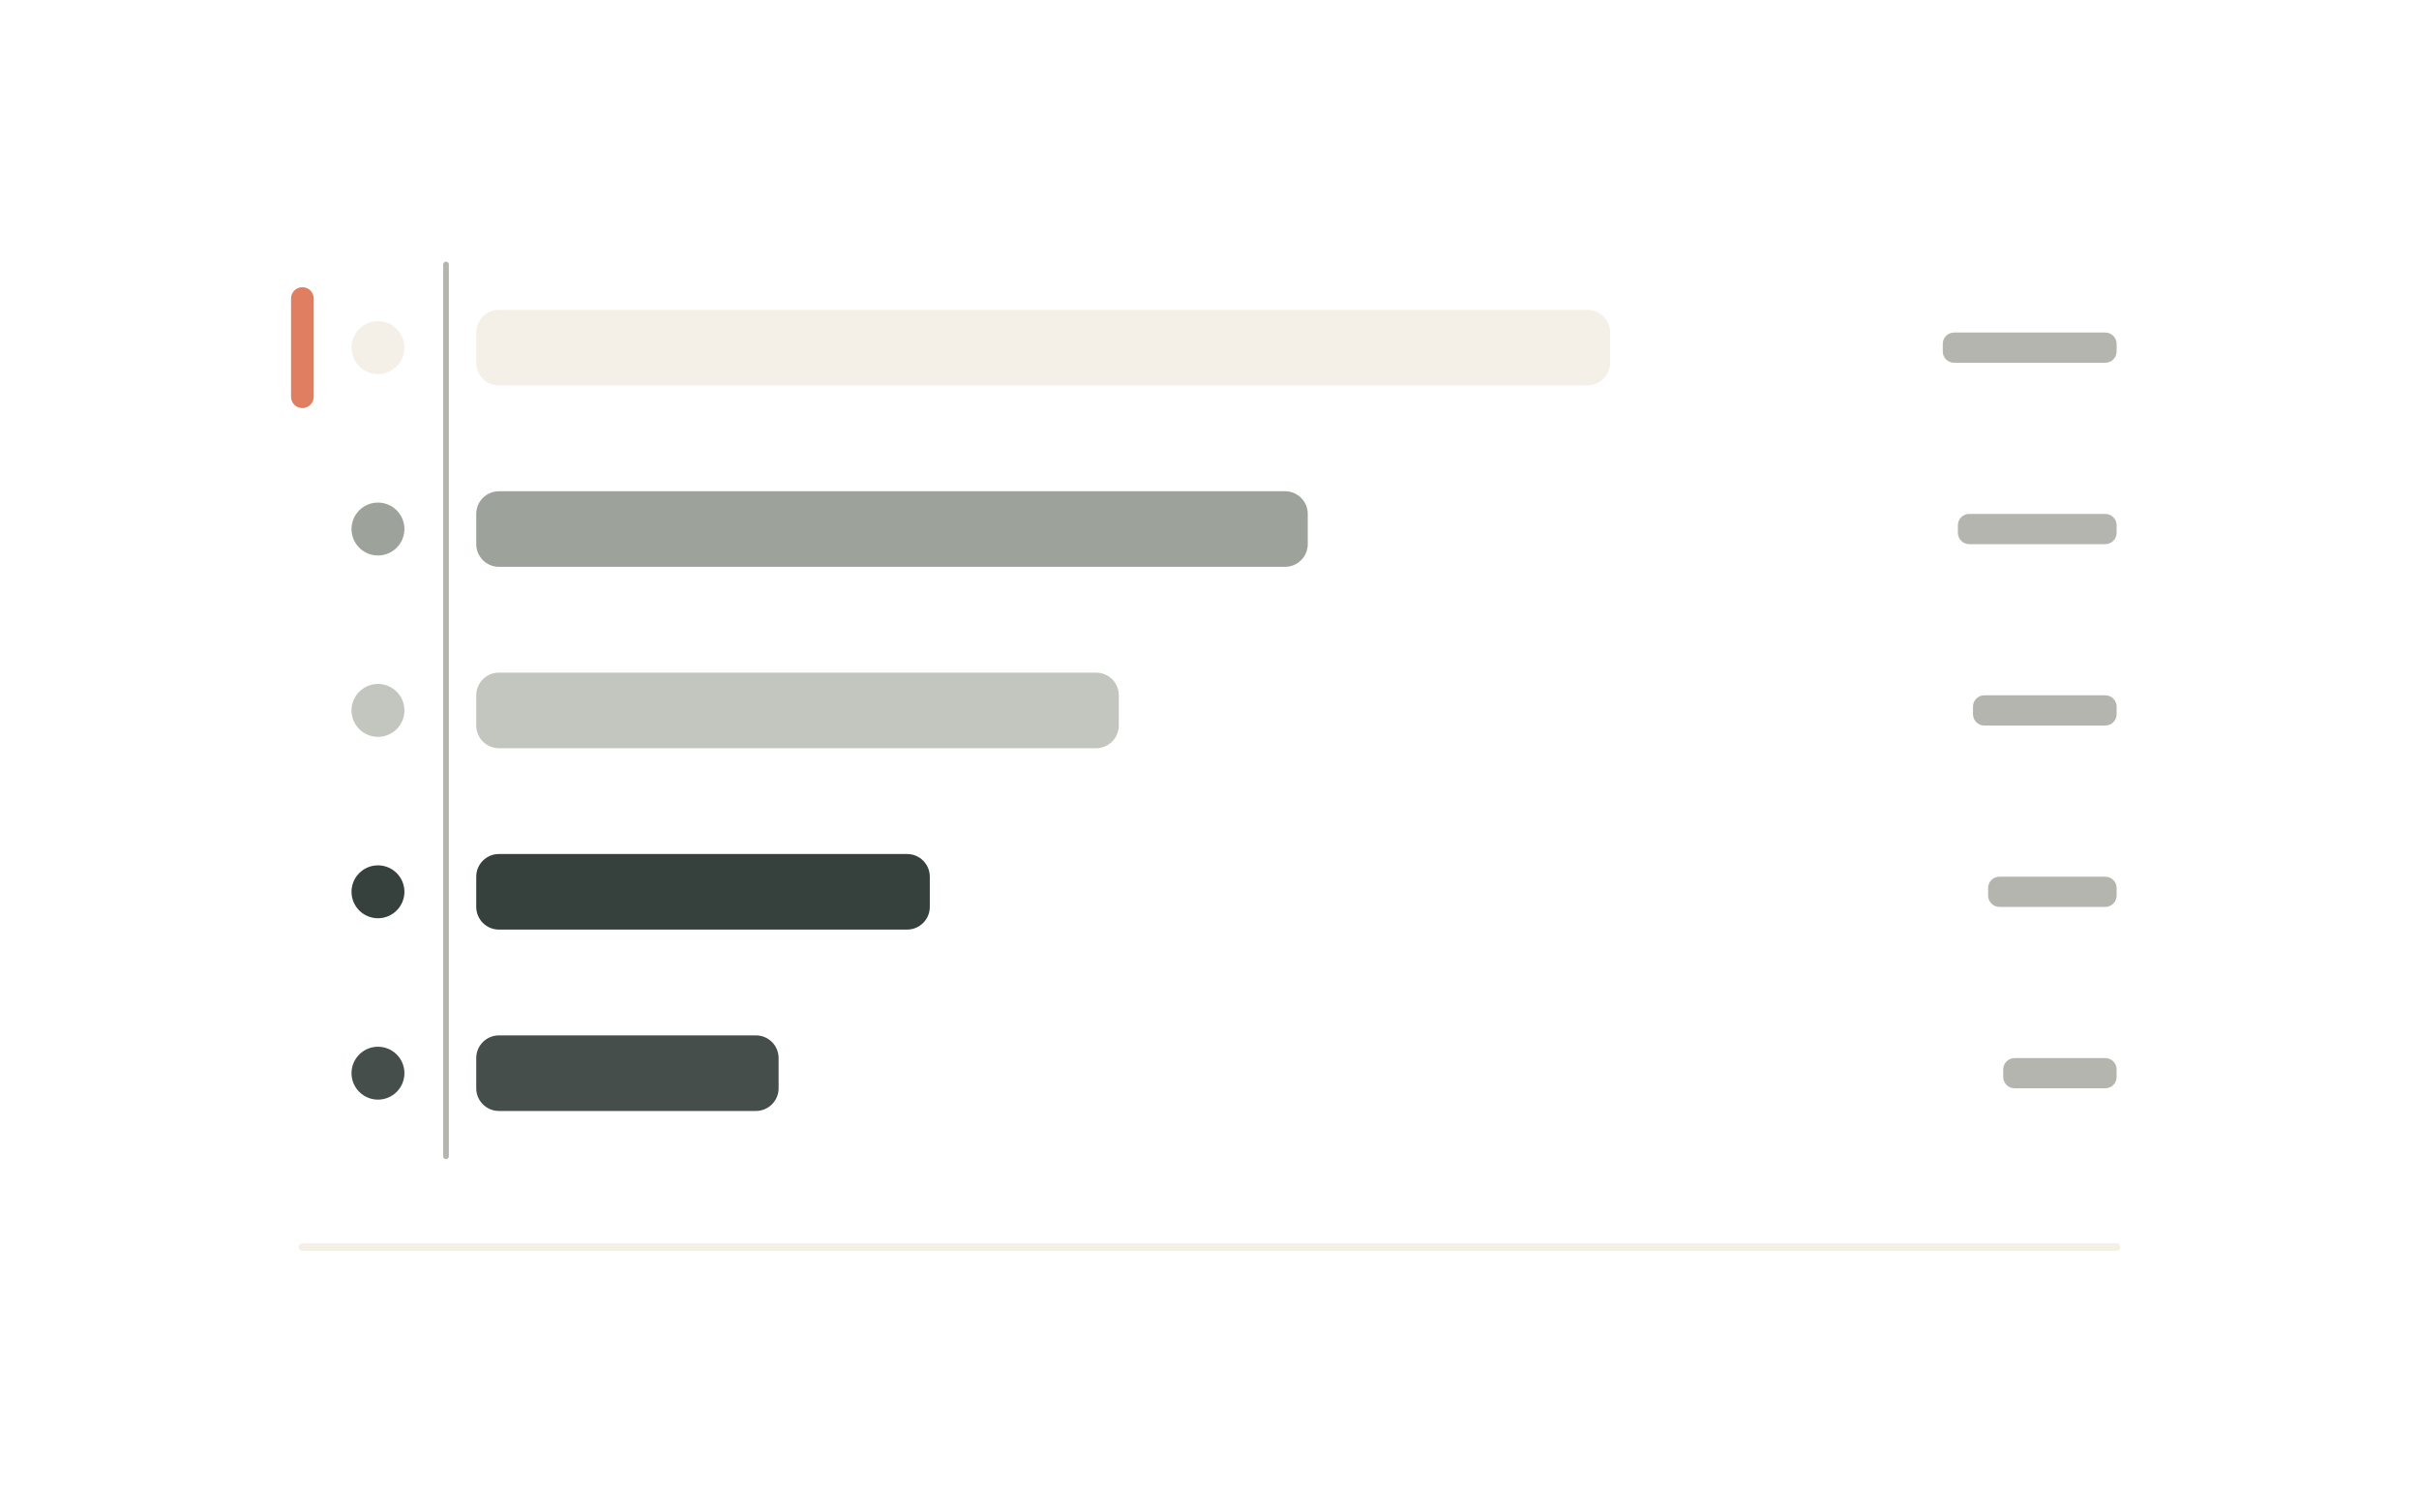
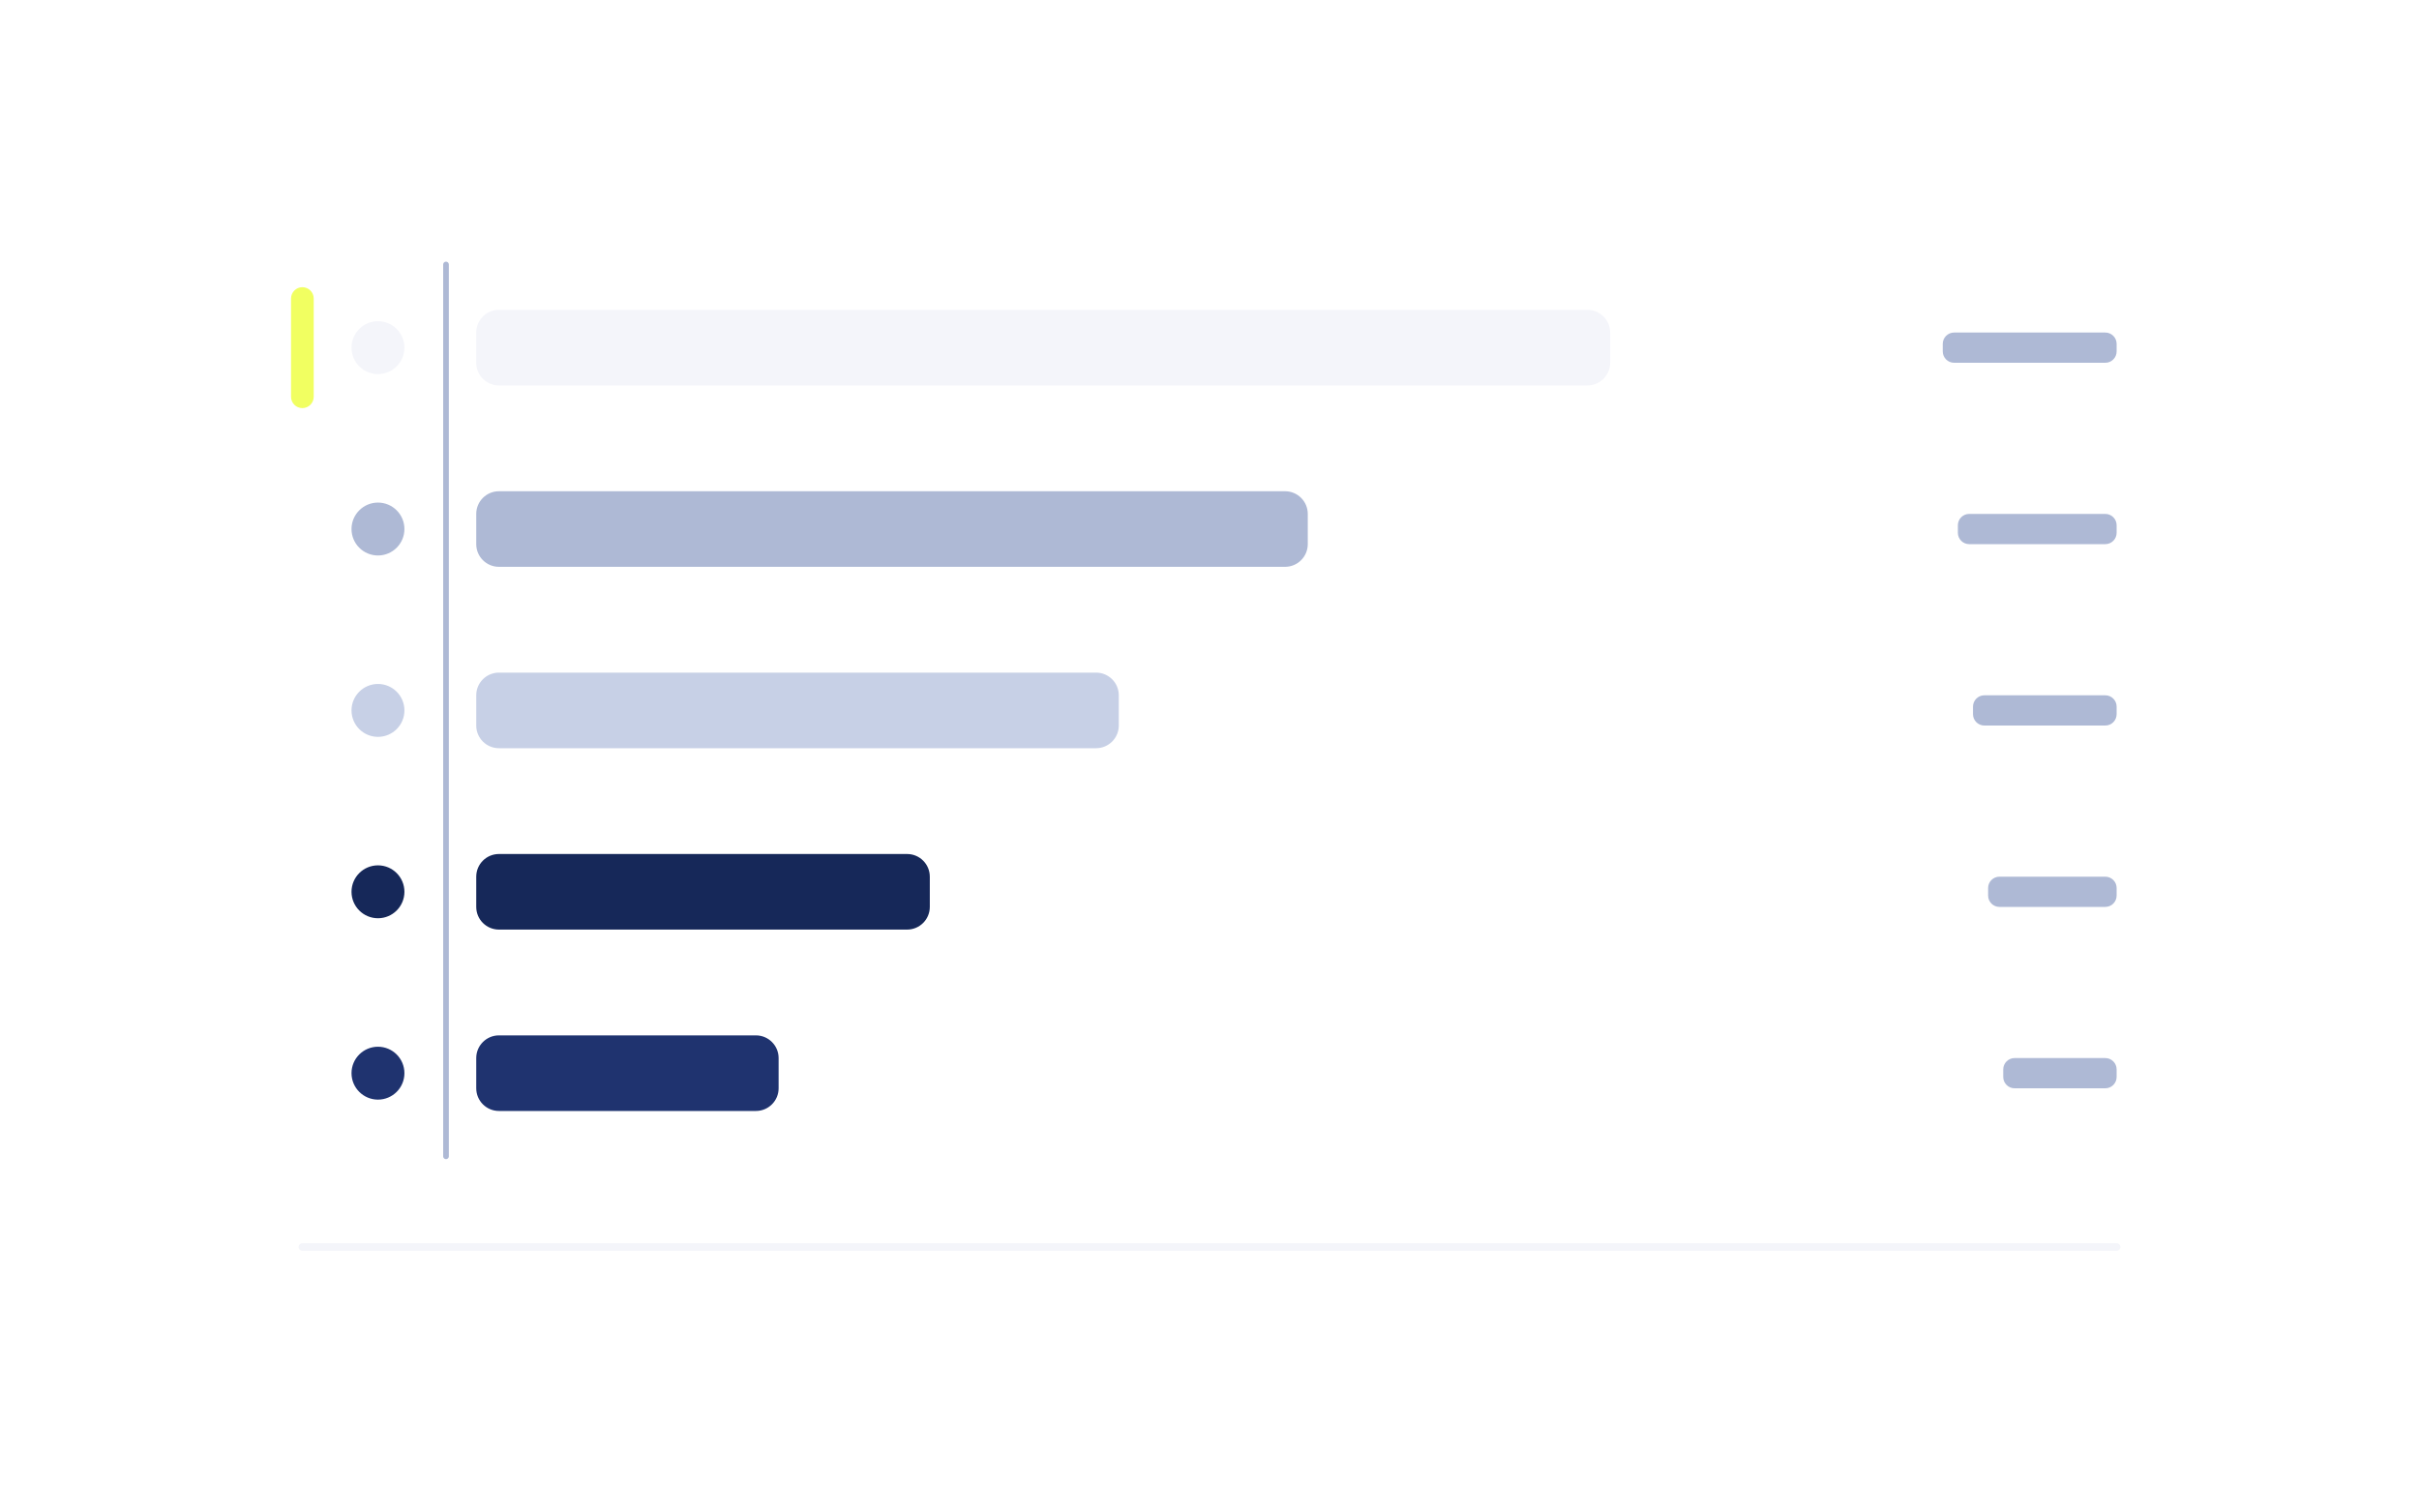
- <svg xmlns="http://www.w3.org/2000/svg" viewBox="0 0 640 400" width="640" height="400" preserveAspectRatio="xMidYMid meet" style="">
+ <svg xmlns="http://www.w3.org/2000/svg" viewBox="0 0 640 400" width="640" height="400" preserveAspectRatio="xMidYMid meet">
  <defs>
-     <clipPath id="__lottie_element_202">
+     <clipPath id="__lottie_element_146">
      <rect width="640" height="400" x="0" y="0" />
    </clipPath>
  </defs>
-   <g clip-path="url(#__lottie_element_202)">
+   <g clip-path="url(#__lottie_element_146)">
    <g transform="matrix(1,0,0,1,0,0)" opacity="1" style="display: block;">
      <g opacity="1" transform="matrix(1,0,0,1,0,0)">
-         <path stroke-linecap="round" stroke-linejoin="round" fill-opacity="0" stroke="rgb(179,181,174)" stroke-opacity="1" stroke-width="1.5" d=" M118,70 C118,70 118,306 118,306" />
+         <path stroke-linecap="round" stroke-linejoin="round" fill-opacity="0" stroke="rgb(174,185,213)" stroke-opacity="1" stroke-width="1.5" d=" M118,70 C118,70 118,306 118,306" />
      </g>
    </g>
    <g transform="matrix(1,0,0,1,0,0)" opacity="1" style="display: block;">
      <g opacity="1" transform="matrix(1,0,0,1,0,0)">
-         <path stroke-linecap="round" stroke-linejoin="round" fill-opacity="0" stroke="rgb(244,240,231)" stroke-opacity="1" stroke-width="2" d=" M80,330 C80,330 560,330 560,330" />
+         <path stroke-linecap="round" stroke-linejoin="round" fill-opacity="0" stroke="rgb(244,245,250)" stroke-opacity="1" stroke-width="2" d=" M80,330 C80,330 560,330 560,330" />
      </g>
    </g>
    <g transform="matrix(1,0,0,1,80,92)" opacity="1" style="display: block;">
      <g opacity="1" transform="matrix(1,0,0,1,0,0)">
-         <path fill="rgb(223,126,96)" fill-opacity="1" d=" M3,-13 C3,-13 3,13 3,13 C3,14.656 1.656,16 0,16 C0,16 0,16 0,16 C-1.656,16 -3,14.656 -3,13 C-3,13 -3,-13 -3,-13 C-3,-14.656 -1.656,-16 0,-16 C0,-16 0,-16 0,-16 C1.656,-16 3,-14.656 3,-13z" />
+         <path fill="rgb(241,255,97)" fill-opacity="1" d=" M3,-13 C3,-13 3,13 3,13 C3,14.656 1.656,16 0,16 C0,16 0,16 0,16 C-1.656,16 -3,14.656 -3,13 C-3,13 -3,-13 -3,-13 C-3,-14.656 -1.656,-16 0,-16 C0,-16 0,-16 0,-16 C1.656,-16 3,-14.656 3,-13z" />
      </g>
    </g>
    <g transform="matrix(1,0,0,1,545,284)" opacity="1" style="display: block;">
      <g opacity="1" transform="matrix(1,0,0,1,0,0)">
-         <path fill="rgb(179,181,174)" fill-opacity="1" d=" M15,-1 C15,-1 15,1 15,1 C15,2.656 13.656,4 12,4 C12,4 -12,4 -12,4 C-13.656,4 -15,2.656 -15,1 C-15,1 -15,-1 -15,-1 C-15,-2.656 -13.656,-4 -12,-4 C-12,-4 12,-4 12,-4 C13.656,-4 15,-2.656 15,-1z" />
+         <path fill="rgb(174,185,213)" fill-opacity="1" d=" M15,-1 C15,-1 15,1 15,1 C15,2.656 13.656,4 12,4 C12,4 -12,4 -12,4 C-13.656,4 -15,2.656 -15,1 C-15,1 -15,-1 -15,-1 C-15,-2.656 -13.656,-4 -12,-4 C-12,-4 12,-4 12,-4 C13.656,-4 15,-2.656 15,-1z" />
      </g>
    </g>
    <g transform="matrix(1,0,0,1,100,284)" opacity="1" style="display: block;">
      <g opacity="1" transform="matrix(1,0,0,1,0,0)">
-         <path fill="rgb(69,78,74)" fill-opacity="1" d=" M0,-7 C3.863,-7 7,-3.863 7,0 C7,3.863 3.863,7 0,7 C-3.863,7 -7,3.863 -7,0 C-7,-3.863 -3.863,-7 0,-7z" />
+         <path fill="rgb(31,51,111)" fill-opacity="1" d=" M0,-7 C3.863,-7 7,-3.863 7,0 C7,3.863 3.863,7 0,7 C-3.863,7 -7,3.863 -7,0 C-7,-3.863 -3.863,-7 0,-7z" />
      </g>
    </g>
    <g transform="matrix(1,0,0,1,166,284)" opacity="1" style="display: block;">
      <g opacity="1" transform="matrix(1,0,0,1,0,0)">
-         <path fill="rgb(69,78,74)" fill-opacity="1" d=" M40,-4 C40,-4 40,4 40,4 C40,7.311 37.311,10 34,10 C34,10 -34,10 -34,10 C-37.311,10 -40,7.311 -40,4 C-40,4 -40,-4 -40,-4 C-40,-7.311 -37.311,-10 -34,-10 C-34,-10 34,-10 34,-10 C37.311,-10 40,-7.311 40,-4z" />
+         <path fill="rgb(31,51,111)" fill-opacity="1" d=" M40,-4 C40,-4 40,4 40,4 C40,7.311 37.311,10 34,10 C34,10 -34,10 -34,10 C-37.311,10 -40,7.311 -40,4 C-40,4 -40,-4 -40,-4 C-40,-7.311 -37.311,-10 -34,-10 C-34,-10 34,-10 34,-10 C37.311,-10 40,-7.311 40,-4z" />
      </g>
    </g>
    <g transform="matrix(1,0,0,1,543,236)" opacity="1" style="display: block;">
      <g opacity="1" transform="matrix(1,0,0,1,0,0)">
-         <path fill="rgb(179,181,174)" fill-opacity="1" d=" M17,-1 C17,-1 17,1 17,1 C17,2.656 15.656,4 14,4 C14,4 -14,4 -14,4 C-15.656,4 -17,2.656 -17,1 C-17,1 -17,-1 -17,-1 C-17,-2.656 -15.656,-4 -14,-4 C-14,-4 14,-4 14,-4 C15.656,-4 17,-2.656 17,-1z" />
+         <path fill="rgb(174,185,213)" fill-opacity="1" d=" M17,-1 C17,-1 17,1 17,1 C17,2.656 15.656,4 14,4 C14,4 -14,4 -14,4 C-15.656,4 -17,2.656 -17,1 C-17,1 -17,-1 -17,-1 C-17,-2.656 -15.656,-4 -14,-4 C-14,-4 14,-4 14,-4 C15.656,-4 17,-2.656 17,-1z" />
      </g>
    </g>
    <g transform="matrix(1,0,0,1,100,236)" opacity="1" style="display: block;">
      <g opacity="1" transform="matrix(1,0,0,1,0,0)">
-         <path fill="rgb(54,64,60)" fill-opacity="1" d=" M0,-7 C3.863,-7 7,-3.863 7,0 C7,3.863 3.863,7 0,7 C-3.863,7 -7,3.863 -7,0 C-7,-3.863 -3.863,-7 0,-7z" />
+         <path fill="rgb(22,40,89)" fill-opacity="1" d=" M0,-7 C3.863,-7 7,-3.863 7,0 C7,3.863 3.863,7 0,7 C-3.863,7 -7,3.863 -7,0 C-7,-3.863 -3.863,-7 0,-7z" />
      </g>
    </g>
    <g transform="matrix(1,0,0,1,186,236)" opacity="1" style="display: block;">
      <g opacity="1" transform="matrix(1,0,0,1,0,0)">
-         <path fill="rgb(54,64,60)" fill-opacity="1" d=" M60,-4 C60,-4 60,4 60,4 C60,7.311 57.311,10 54,10 C54,10 -54,10 -54,10 C-57.311,10 -60,7.311 -60,4 C-60,4 -60,-4 -60,-4 C-60,-7.311 -57.311,-10 -54,-10 C-54,-10 54,-10 54,-10 C57.311,-10 60,-7.311 60,-4z" />
+         <path fill="rgb(22,40,89)" fill-opacity="1" d=" M60,-4 C60,-4 60,4 60,4 C60,7.311 57.311,10 54,10 C54,10 -54,10 -54,10 C-57.311,10 -60,7.311 -60,4 C-60,4 -60,-4 -60,-4 C-60,-7.311 -57.311,-10 -54,-10 C-54,-10 54,-10 54,-10 C57.311,-10 60,-7.311 60,-4z" />
      </g>
    </g>
    <g transform="matrix(1,0,0,1,541,188)" opacity="1" style="display: block;">
      <g opacity="1" transform="matrix(1,0,0,1,0,0)">
-         <path fill="rgb(179,181,174)" fill-opacity="1" d=" M19,-1 C19,-1 19,1 19,1 C19,2.656 17.656,4 16,4 C16,4 -16,4 -16,4 C-17.656,4 -19,2.656 -19,1 C-19,1 -19,-1 -19,-1 C-19,-2.656 -17.656,-4 -16,-4 C-16,-4 16,-4 16,-4 C17.656,-4 19,-2.656 19,-1z" />
+         <path fill="rgb(174,185,213)" fill-opacity="1" d=" M19,-1 C19,-1 19,1 19,1 C19,2.656 17.656,4 16,4 C16,4 -16,4 -16,4 C-17.656,4 -19,2.656 -19,1 C-19,1 -19,-1 -19,-1 C-19,-2.656 -17.656,-4 -16,-4 C-16,-4 16,-4 16,-4 C17.656,-4 19,-2.656 19,-1z" />
      </g>
    </g>
    <g transform="matrix(1,0,0,1,100,188)" opacity="1" style="display: block;">
      <g opacity="1" transform="matrix(1,0,0,1,0,0)">
-         <path fill="rgb(194,198,190)" fill-opacity="1" d=" M0,-7 C3.863,-7 7,-3.863 7,0 C7,3.863 3.863,7 0,7 C-3.863,7 -7,3.863 -7,0 C-7,-3.863 -3.863,-7 0,-7z" />
+         <path fill="rgb(199,208,230)" fill-opacity="1" d=" M0,-7 C3.863,-7 7,-3.863 7,0 C7,3.863 3.863,7 0,7 C-3.863,7 -7,3.863 -7,0 C-7,-3.863 -3.863,-7 0,-7z" />
      </g>
    </g>
    <g transform="matrix(1,0,0,1,211,188)" opacity="1" style="display: block;">
      <g opacity="1" transform="matrix(1,0,0,1,0,0)">
-         <path fill="rgb(194,198,190)" fill-opacity="1" d=" M85,-4 C85,-4 85,4 85,4 C85,7.311 82.311,10 79,10 C79,10 -79,10 -79,10 C-82.311,10 -85,7.311 -85,4 C-85,4 -85,-4 -85,-4 C-85,-7.311 -82.311,-10 -79,-10 C-79,-10 79,-10 79,-10 C82.311,-10 85,-7.311 85,-4z" />
+         <path fill="rgb(199,208,230)" fill-opacity="1" d=" M85,-4 C85,-4 85,4 85,4 C85,7.311 82.311,10 79,10 C79,10 -79,10 -79,10 C-82.311,10 -85,7.311 -85,4 C-85,4 -85,-4 -85,-4 C-85,-7.311 -82.311,-10 -79,-10 C-79,-10 79,-10 79,-10 C82.311,-10 85,-7.311 85,-4z" />
      </g>
    </g>
    <g transform="matrix(1,0,0,1,539,140)" opacity="1" style="display: block;">
      <g opacity="1" transform="matrix(1,0,0,1,0,0)">
-         <path fill="rgb(179,181,174)" fill-opacity="1" d=" M21,-1 C21,-1 21,1 21,1 C21,2.656 19.656,4 18,4 C18,4 -18,4 -18,4 C-19.656,4 -21,2.656 -21,1 C-21,1 -21,-1 -21,-1 C-21,-2.656 -19.656,-4 -18,-4 C-18,-4 18,-4 18,-4 C19.656,-4 21,-2.656 21,-1z" />
+         <path fill="rgb(174,185,213)" fill-opacity="1" d=" M21,-1 C21,-1 21,1 21,1 C21,2.656 19.656,4 18,4 C18,4 -18,4 -18,4 C-19.656,4 -21,2.656 -21,1 C-21,1 -21,-1 -21,-1 C-21,-2.656 -19.656,-4 -18,-4 C-18,-4 18,-4 18,-4 C19.656,-4 21,-2.656 21,-1z" />
      </g>
    </g>
    <g transform="matrix(1,0,0,1,100,140)" opacity="1" style="display: block;">
      <g opacity="1" transform="matrix(1,0,0,1,0,0)">
-         <path fill="rgb(157,162,154)" fill-opacity="1" d=" M0,-7 C3.863,-7 7,-3.863 7,0 C7,3.863 3.863,7 0,7 C-3.863,7 -7,3.863 -7,0 C-7,-3.863 -3.863,-7 0,-7z" />
+         <path fill="rgb(174,185,213)" fill-opacity="1" d=" M0,-7 C3.863,-7 7,-3.863 7,0 C7,3.863 3.863,7 0,7 C-3.863,7 -7,3.863 -7,0 C-7,-3.863 -3.863,-7 0,-7z" />
      </g>
    </g>
    <g transform="matrix(1,0,0,1,236,140)" opacity="1" style="display: block;">
      <g opacity="1" transform="matrix(1,0,0,1,0,0)">
-         <path fill="rgb(157,162,154)" fill-opacity="1" d=" M110,-4 C110,-4 110,4 110,4 C110,7.311 107.311,10 104,10 C104,10 -104,10 -104,10 C-107.311,10 -110,7.311 -110,4 C-110,4 -110,-4 -110,-4 C-110,-7.311 -107.311,-10 -104,-10 C-104,-10 104,-10 104,-10 C107.311,-10 110,-7.311 110,-4z" />
+         <path fill="rgb(174,185,213)" fill-opacity="1" d=" M110,-4 C110,-4 110,4 110,4 C110,7.311 107.311,10 104,10 C104,10 -104,10 -104,10 C-107.311,10 -110,7.311 -110,4 C-110,4 -110,-4 -110,-4 C-110,-7.311 -107.311,-10 -104,-10 C-104,-10 104,-10 104,-10 C107.311,-10 110,-7.311 110,-4z" />
      </g>
    </g>
    <g transform="matrix(1,0,0,1,537,92)" opacity="1" style="display: block;">
      <g opacity="1" transform="matrix(1,0,0,1,0,0)">
-         <path fill="rgb(179,181,174)" fill-opacity="1" d=" M23,-1 C23,-1 23,1 23,1 C23,2.656 21.656,4 20,4 C20,4 -20,4 -20,4 C-21.656,4 -23,2.656 -23,1 C-23,1 -23,-1 -23,-1 C-23,-2.656 -21.656,-4 -20,-4 C-20,-4 20,-4 20,-4 C21.656,-4 23,-2.656 23,-1z" />
+         <path fill="rgb(174,185,213)" fill-opacity="1" d=" M23,-1 C23,-1 23,1 23,1 C23,2.656 21.656,4 20,4 C20,4 -20,4 -20,4 C-21.656,4 -23,2.656 -23,1 C-23,1 -23,-1 -23,-1 C-23,-2.656 -21.656,-4 -20,-4 C-20,-4 20,-4 20,-4 C21.656,-4 23,-2.656 23,-1z" />
      </g>
    </g>
    <g transform="matrix(1,0,0,1,100,92)" opacity="1" style="display: block;">
      <g opacity="1" transform="matrix(1,0,0,1,0,0)">
-         <path fill="rgb(244,240,231)" fill-opacity="1" d=" M0,-7 C3.863,-7 7,-3.863 7,0 C7,3.863 3.863,7 0,7 C-3.863,7 -7,3.863 -7,0 C-7,-3.863 -3.863,-7 0,-7z" />
+         <path fill="rgb(244,245,250)" fill-opacity="1" d=" M0,-7 C3.863,-7 7,-3.863 7,0 C7,3.863 3.863,7 0,7 C-3.863,7 -7,3.863 -7,0 C-7,-3.863 -3.863,-7 0,-7z" />
      </g>
    </g>
    <g transform="matrix(1,0,0,1,276,92)" opacity="1" style="display: block;">
      <g opacity="1" transform="matrix(1,0,0,1,0,0)">
-         <path fill="rgb(244,240,231)" fill-opacity="1" d=" M150,-4 C150,-4 150,4 150,4 C150,7.311 147.311,10 144,10 C144,10 -144,10 -144,10 C-147.311,10 -150,7.311 -150,4 C-150,4 -150,-4 -150,-4 C-150,-7.311 -147.311,-10 -144,-10 C-144,-10 144,-10 144,-10 C147.311,-10 150,-7.311 150,-4z" />
+         <path fill="rgb(244,245,250)" fill-opacity="1" d=" M150,-4 C150,-4 150,4 150,4 C150,7.311 147.311,10 144,10 C144,10 -144,10 -144,10 C-147.311,10 -150,7.311 -150,4 C-150,4 -150,-4 -150,-4 C-150,-7.311 -147.311,-10 -144,-10 C-144,-10 144,-10 144,-10 C147.311,-10 150,-7.311 150,-4z" />
      </g>
    </g>
  </g>
</svg>
